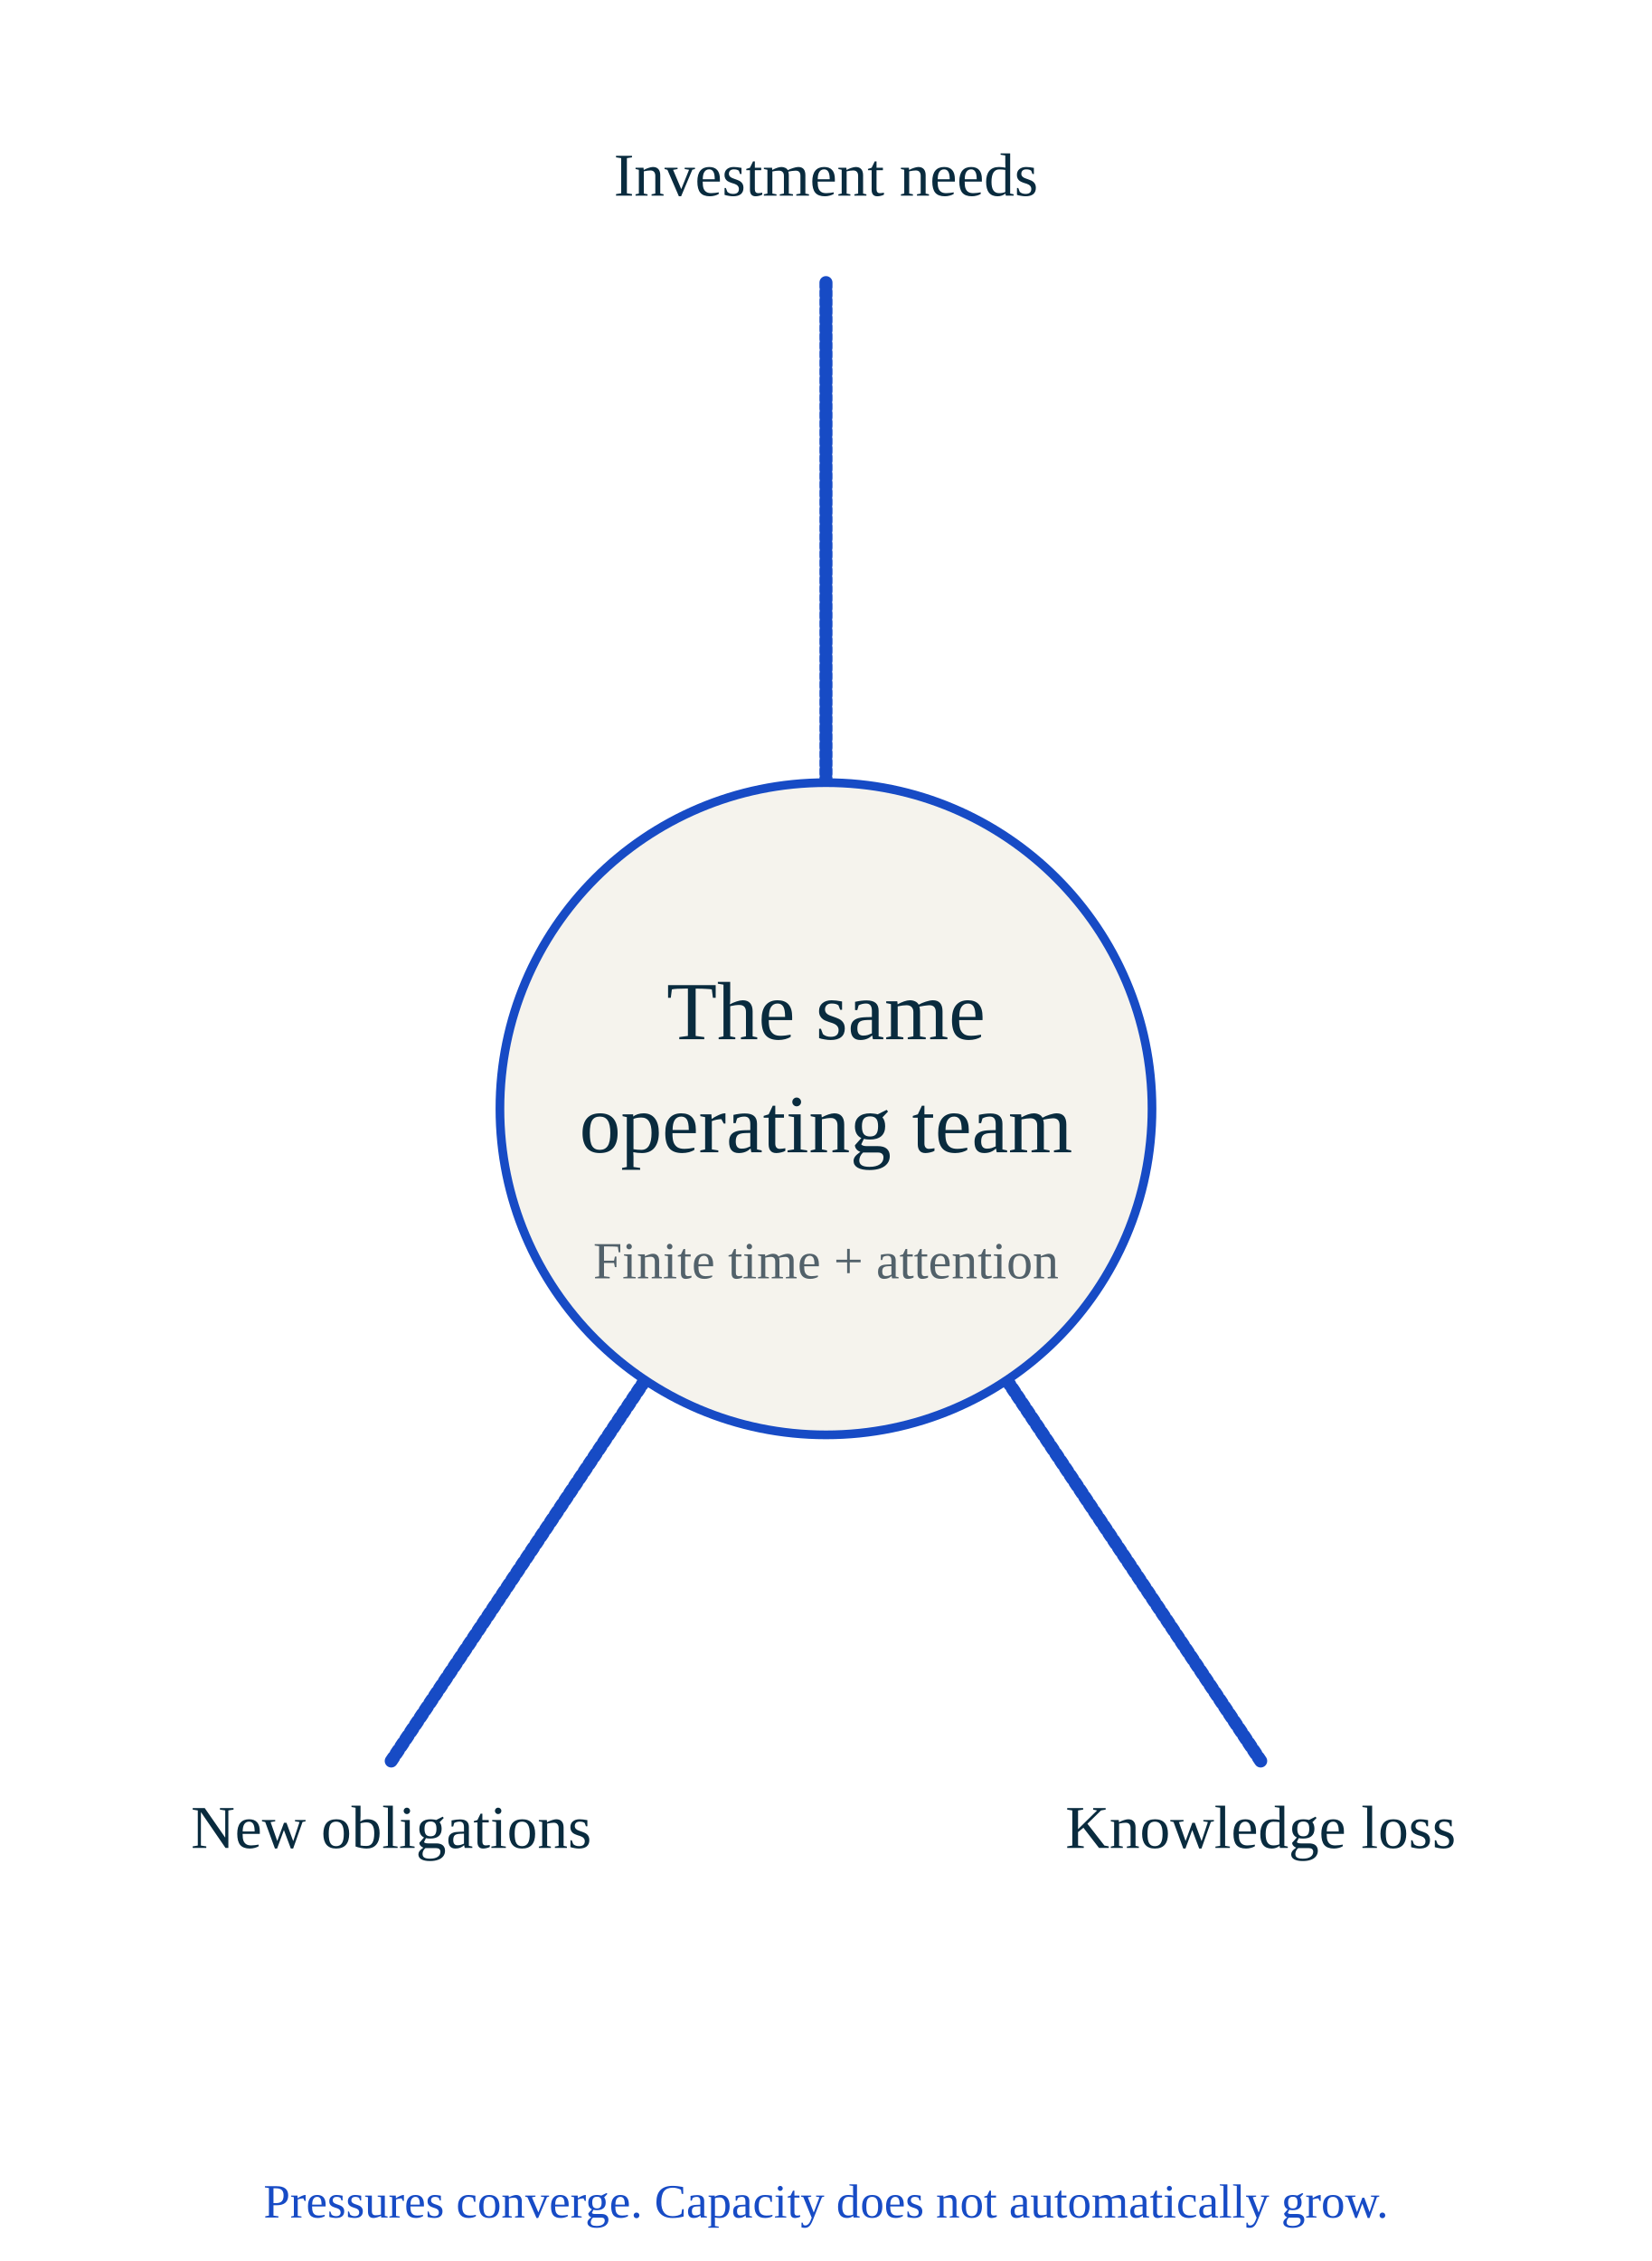
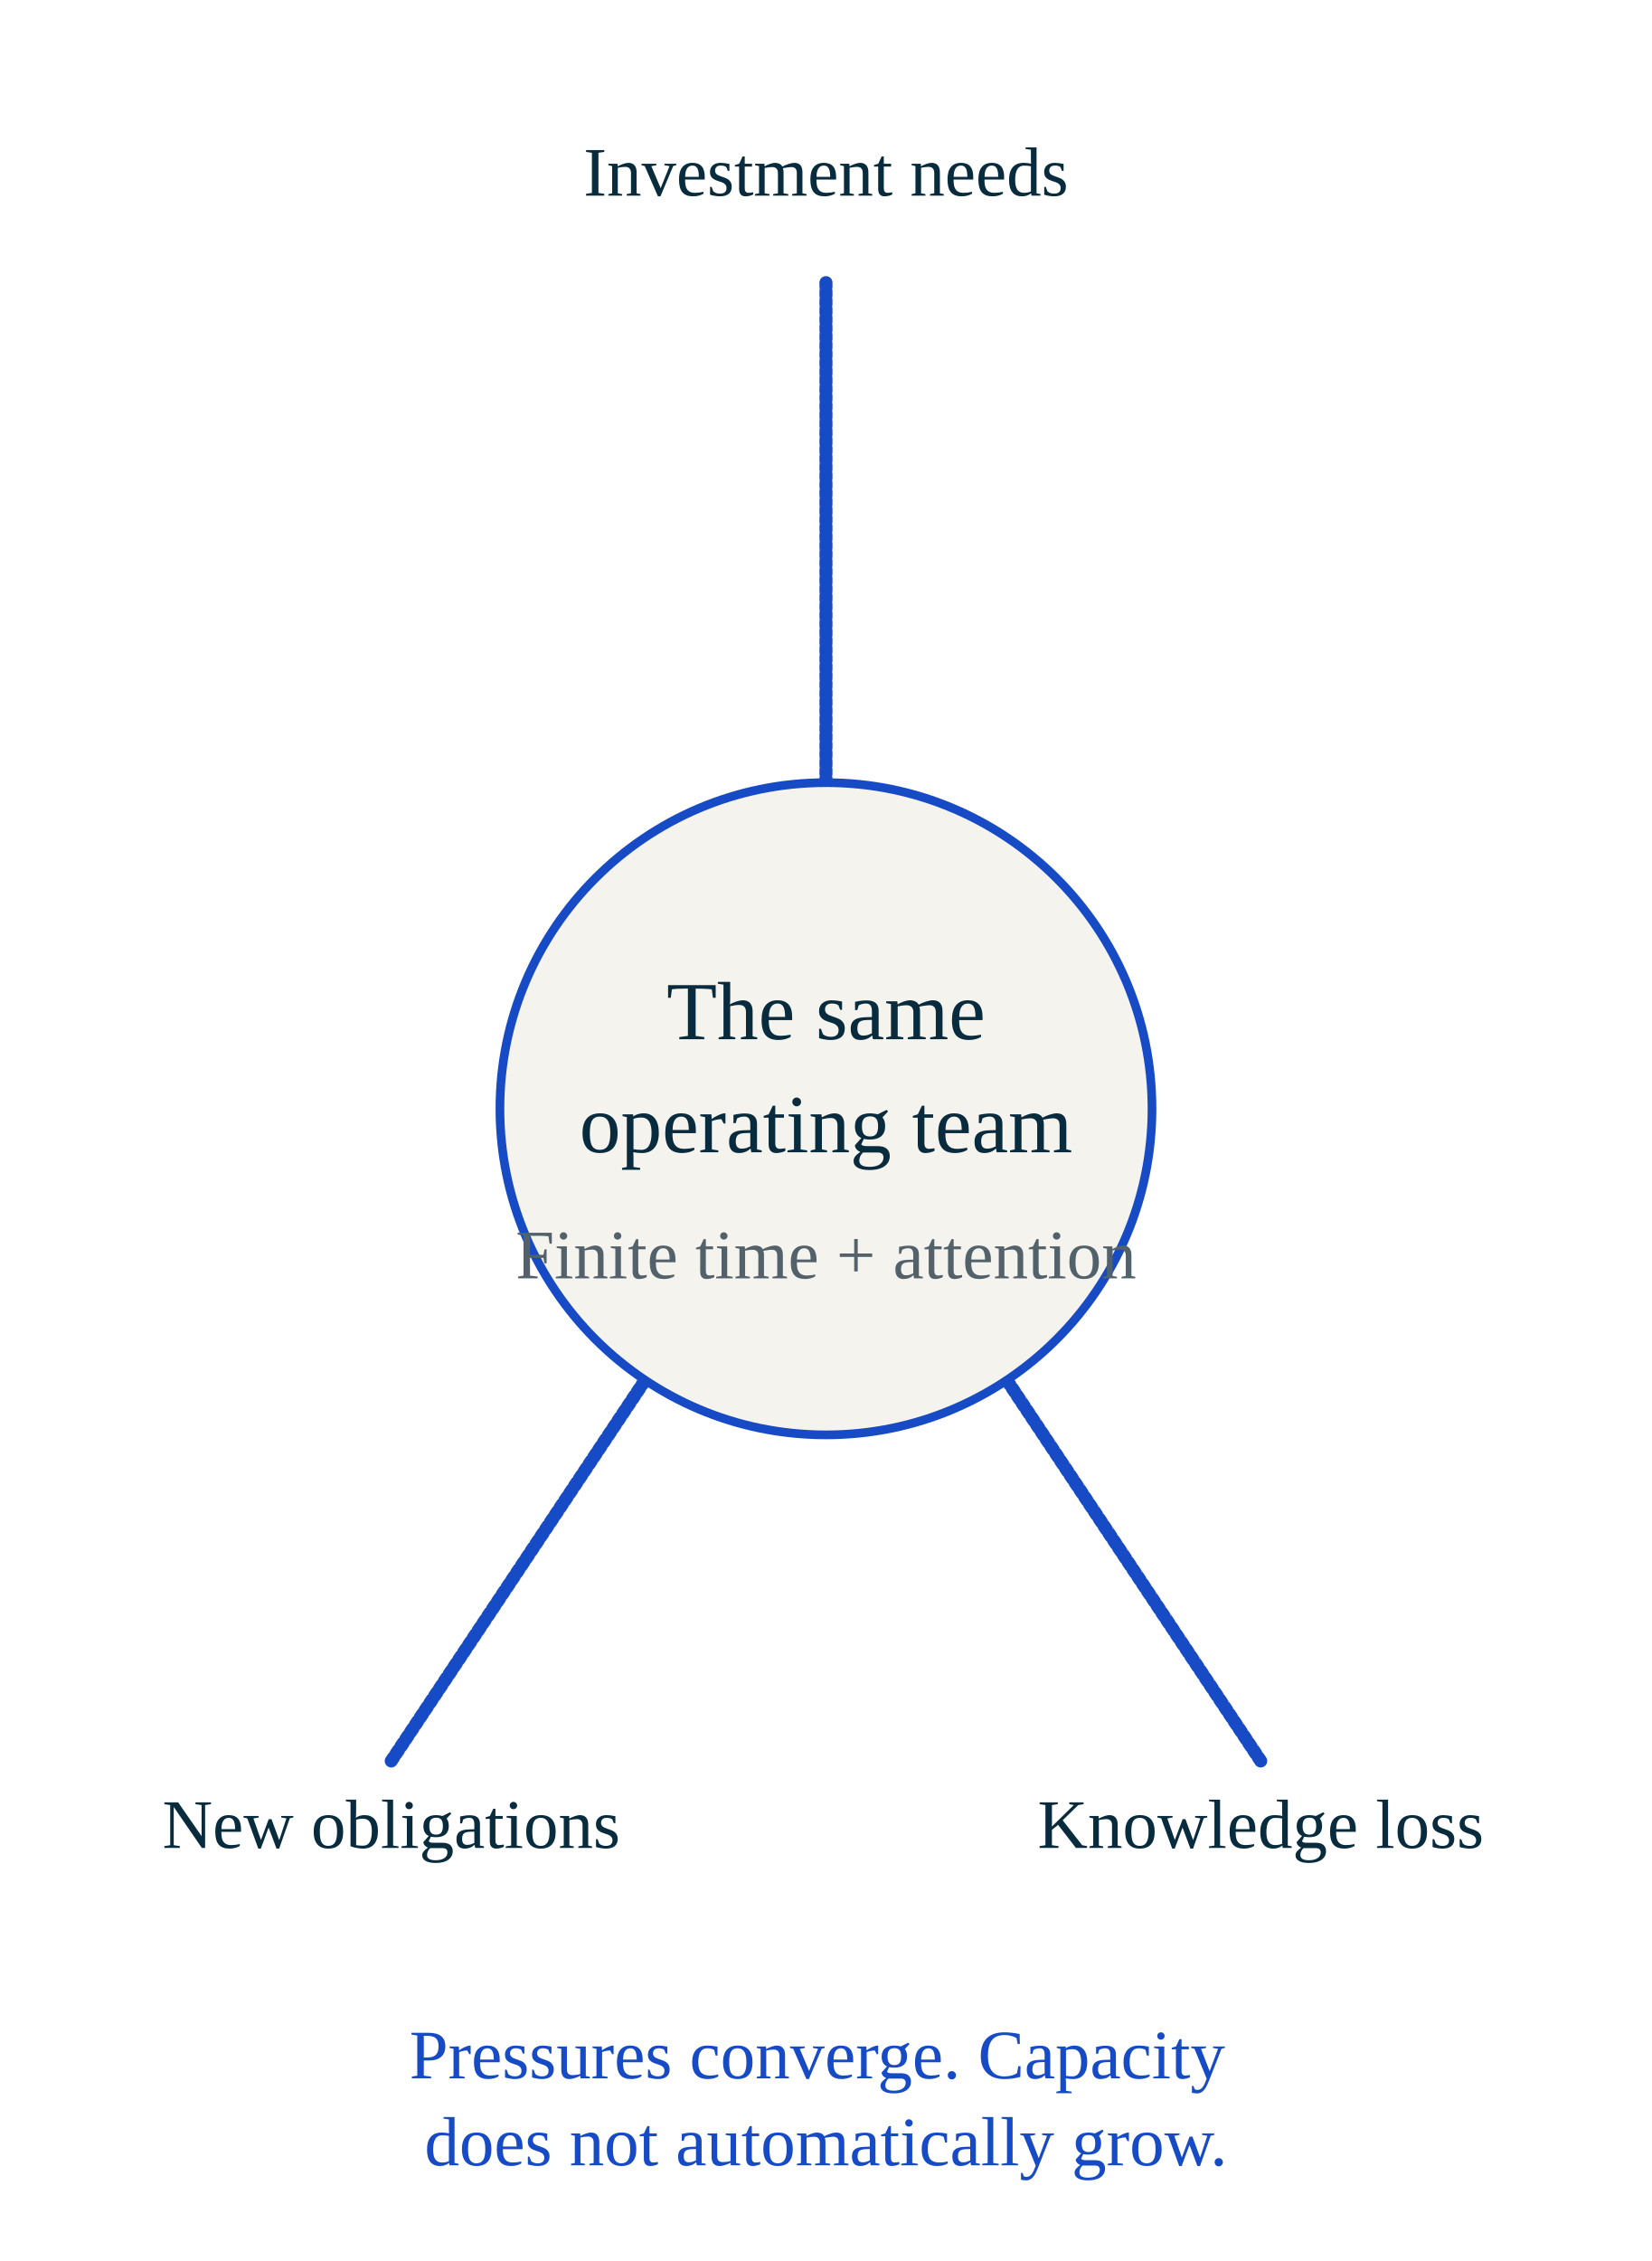
<svg xmlns="http://www.w3.org/2000/svg" class="vital-graphic" width="380" height="520" viewBox="0 0 380 520" role="img" aria-labelledby="fifty-steps-back-1-m-title fifty-steps-back-1-m-desc" style="font-family:var(--font-body,Inter,Arial,sans-serif)">
  <style>.sl-flow{stroke-dasharray:1;stroke-dashoffset:0;animation:sl-draw 2.5s ease both}.sl-reveal{animation:sl-reveal 1.2s ease both;transform-box:fill-box;transform-origin:center}@keyframes sl-draw{0%{stroke-dashoffset:1}100%{stroke-dashoffset:0}}@keyframes sl-reveal{0%{opacity:.12;transform:translateY(8px)}100%{opacity:1;transform:translateY(0)}}@media(prefers-reduced-motion:reduce){.sl-flow,.sl-reveal{animation:none!important}}</style>
  <path d="M190 65 L190 255" fill="none" stroke="var(--line,#d4d9d7)" stroke-width="2" stroke-linecap="round" />
  <path d="M190 65 L190 255" fill="none" stroke="var(--figure-accent,#174bc5)" stroke-width="3" stroke-linecap="round" pathLength="1" class="vs-motion sl-flow" style="animation-delay:0s" />
-   <text x="190" y="45" text-anchor="middle" font-size="14" fill="var(--text,#092b3e)">Investment needs</text>
+   <text x="190" y="45" text-anchor="middle" font-size="16" fill="var(--text,#092b3e)">Investment needs</text>
  <path d="M90 405 L190 255" fill="none" stroke="var(--line,#d4d9d7)" stroke-width="2" stroke-linecap="round" />
  <path d="M90 405 L190 255" fill="none" stroke="var(--figure-accent,#174bc5)" stroke-width="3" stroke-linecap="round" pathLength="1" class="vs-motion sl-flow" style="animation-delay:0.4s" />
-   <text x="90" y="425" text-anchor="middle" font-size="14" fill="var(--text,#092b3e)">New obligations</text>
+   <text x="90" y="425" text-anchor="middle" font-size="16" fill="var(--text,#092b3e)">New obligations</text>
  <path d="M290 405 L190 255" fill="none" stroke="var(--line,#d4d9d7)" stroke-width="2" stroke-linecap="round" />
  <path d="M290 405 L190 255" fill="none" stroke="var(--figure-accent,#174bc5)" stroke-width="3" stroke-linecap="round" pathLength="1" class="vs-motion sl-flow" style="animation-delay:0.8s" />
-   <text x="290" y="425" text-anchor="middle" font-size="14" fill="var(--text,#092b3e)">Knowledge loss</text>
+   <text x="290" y="425" text-anchor="middle" font-size="16" fill="var(--text,#092b3e)">Knowledge loss</text>
  <circle cx="190" cy="255" r="75" fill="var(--bg,#f5f3ed)" stroke="var(--figure-accent,#174bc5)" stroke-width="2" />
  <text x="190" y="239" text-anchor="middle" font-size="19" fill="var(--text,#092b3e)">The same</text>
  <text x="190" y="265" text-anchor="middle" font-size="19" fill="var(--text,#092b3e)">operating team</text>
-   <text x="190" y="294" text-anchor="middle" font-size="12" fill="var(--text-dim,#52616a)">Finite time + attention</text>
+   <text x="190" y="294" text-anchor="middle" font-size="16" fill="var(--text-dim,#52616a)">Finite time + attention</text>
  <g class="vs-motion sl-reveal" style="animation-delay:1.4s">
-     <text x="190" y="510" text-anchor="middle" font-size="11" fill="var(--figure-accent,#174bc5)">Pressures converge. Capacity does not automatically grow.</text>
+     <text x="190" y="478" text-anchor="middle" font-size="16" fill="var(--figure-accent,#174bc5)">
+       <tspan x="190" y="478">Pressures converge. Capacity </tspan>
+       <tspan x="190" y="498">does not automatically grow.</tspan>
+     </text>
  </g>
</svg>
